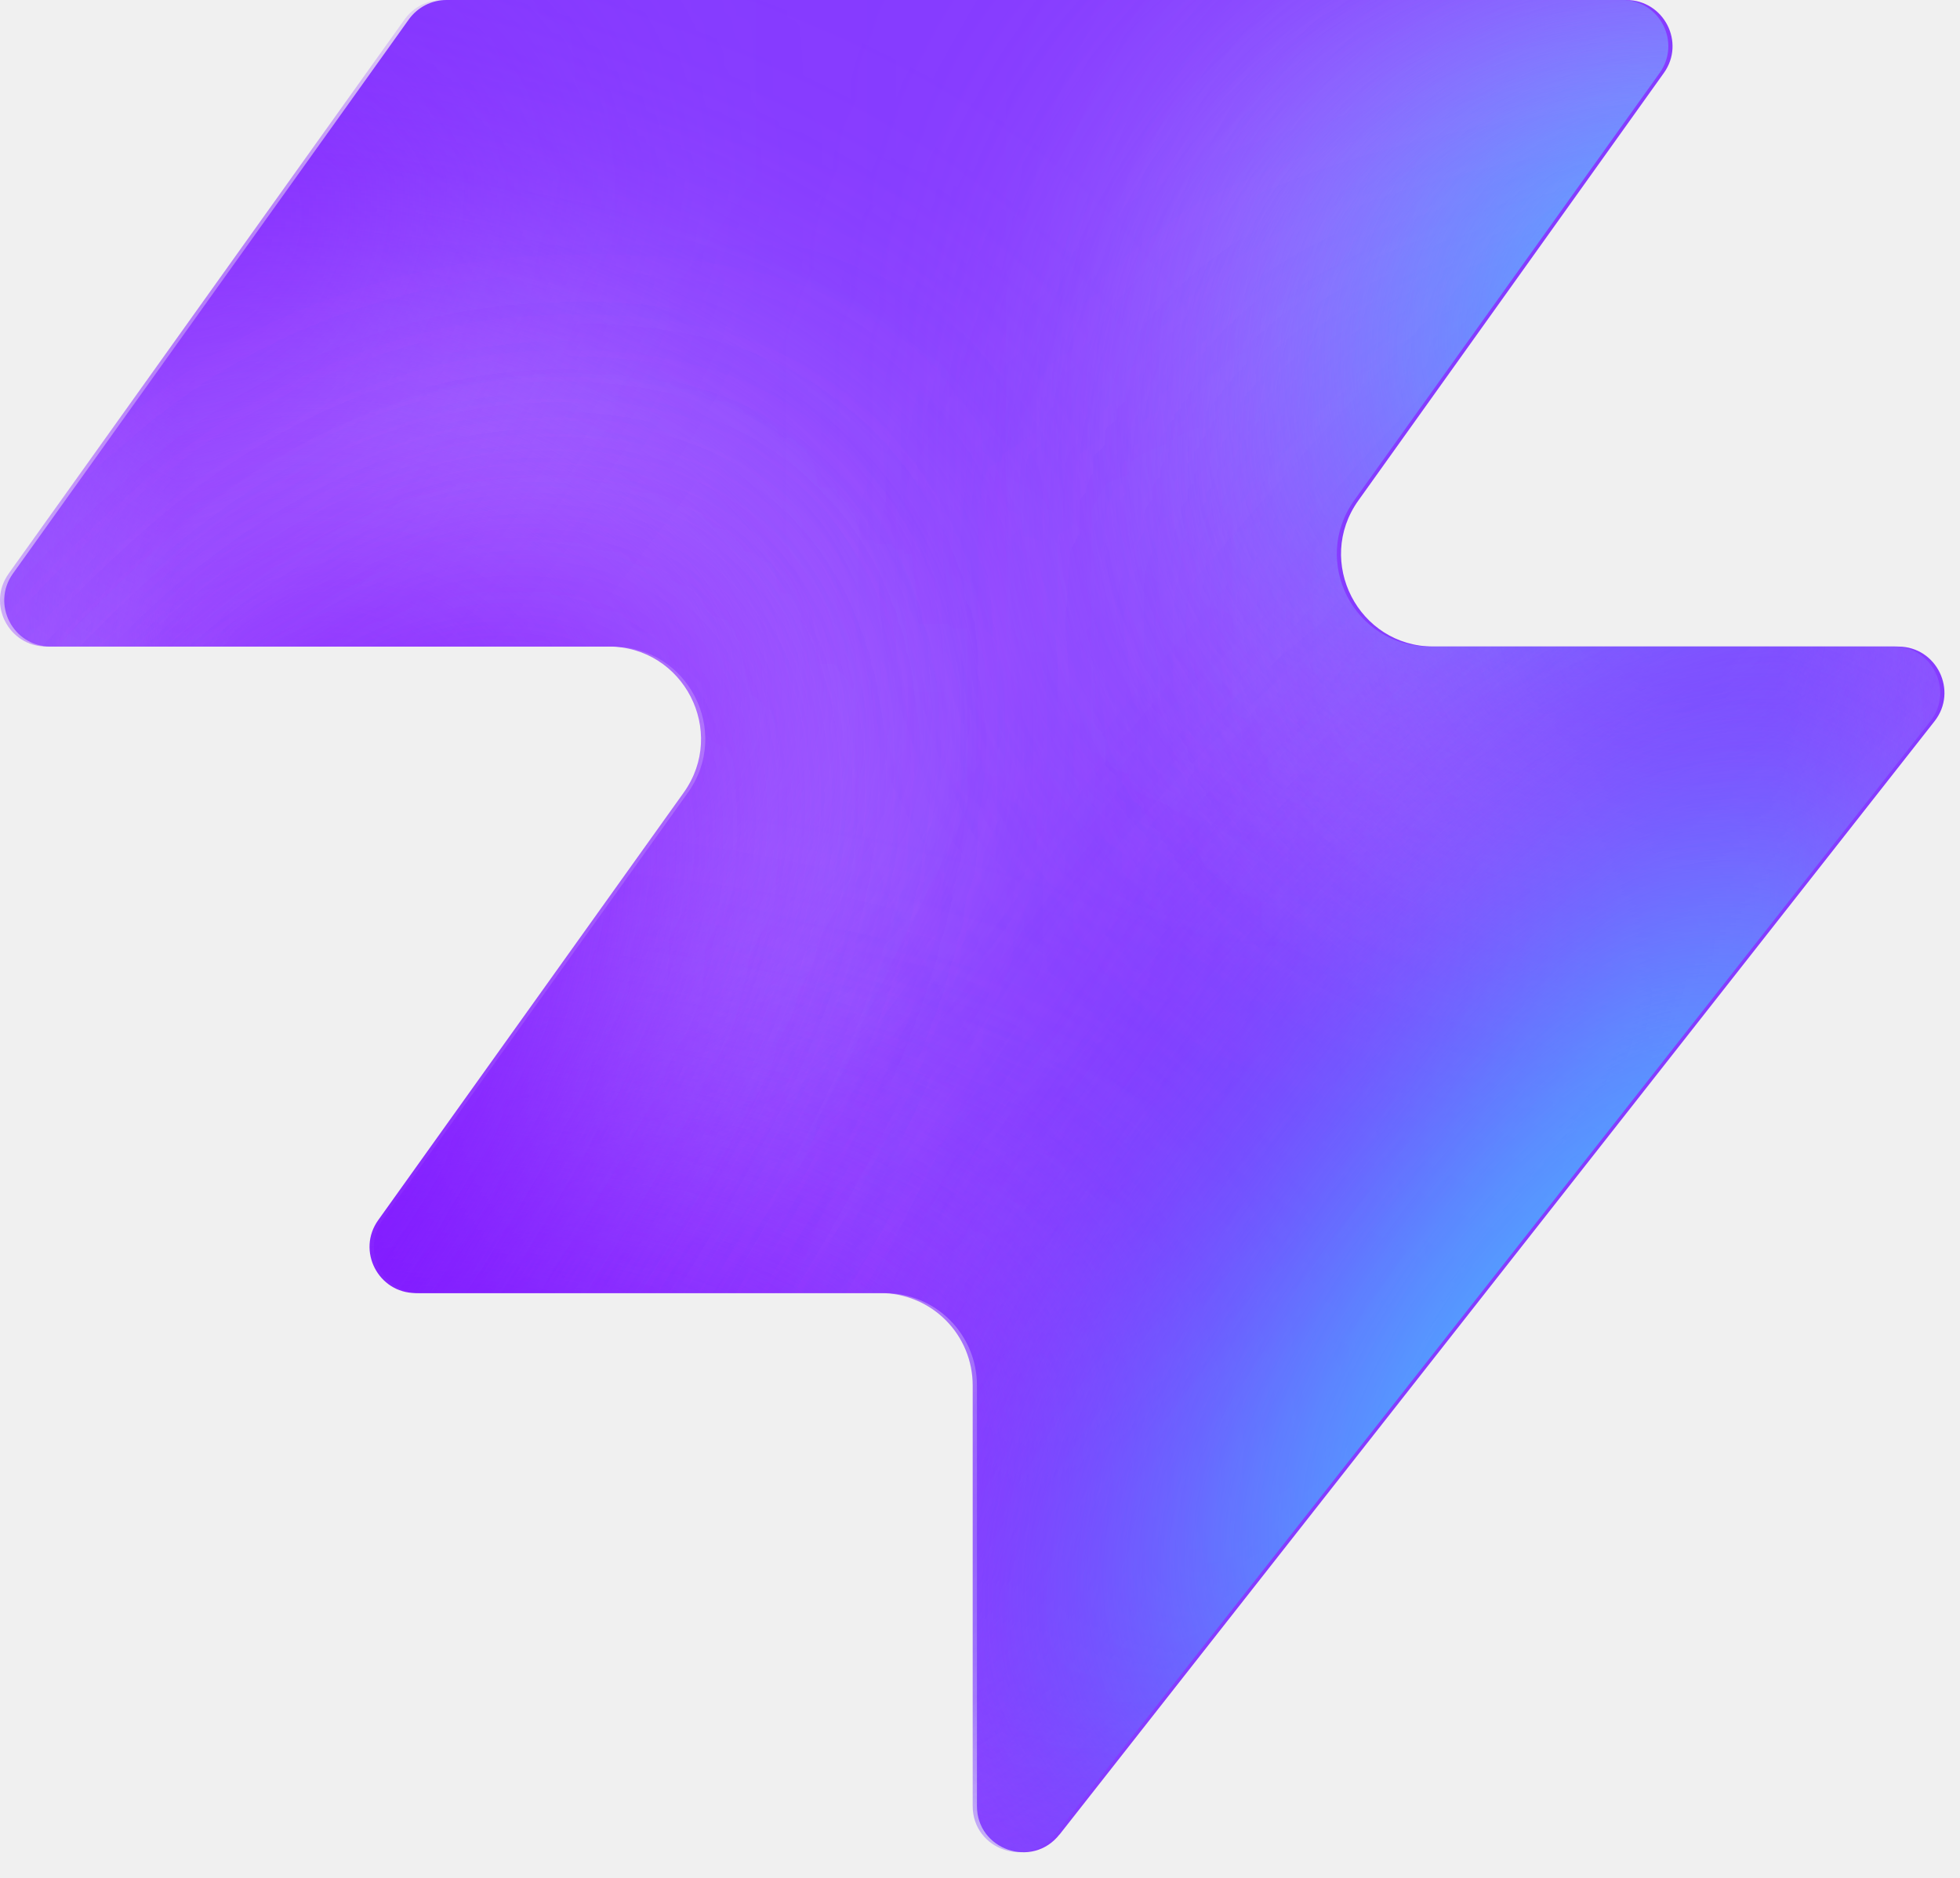
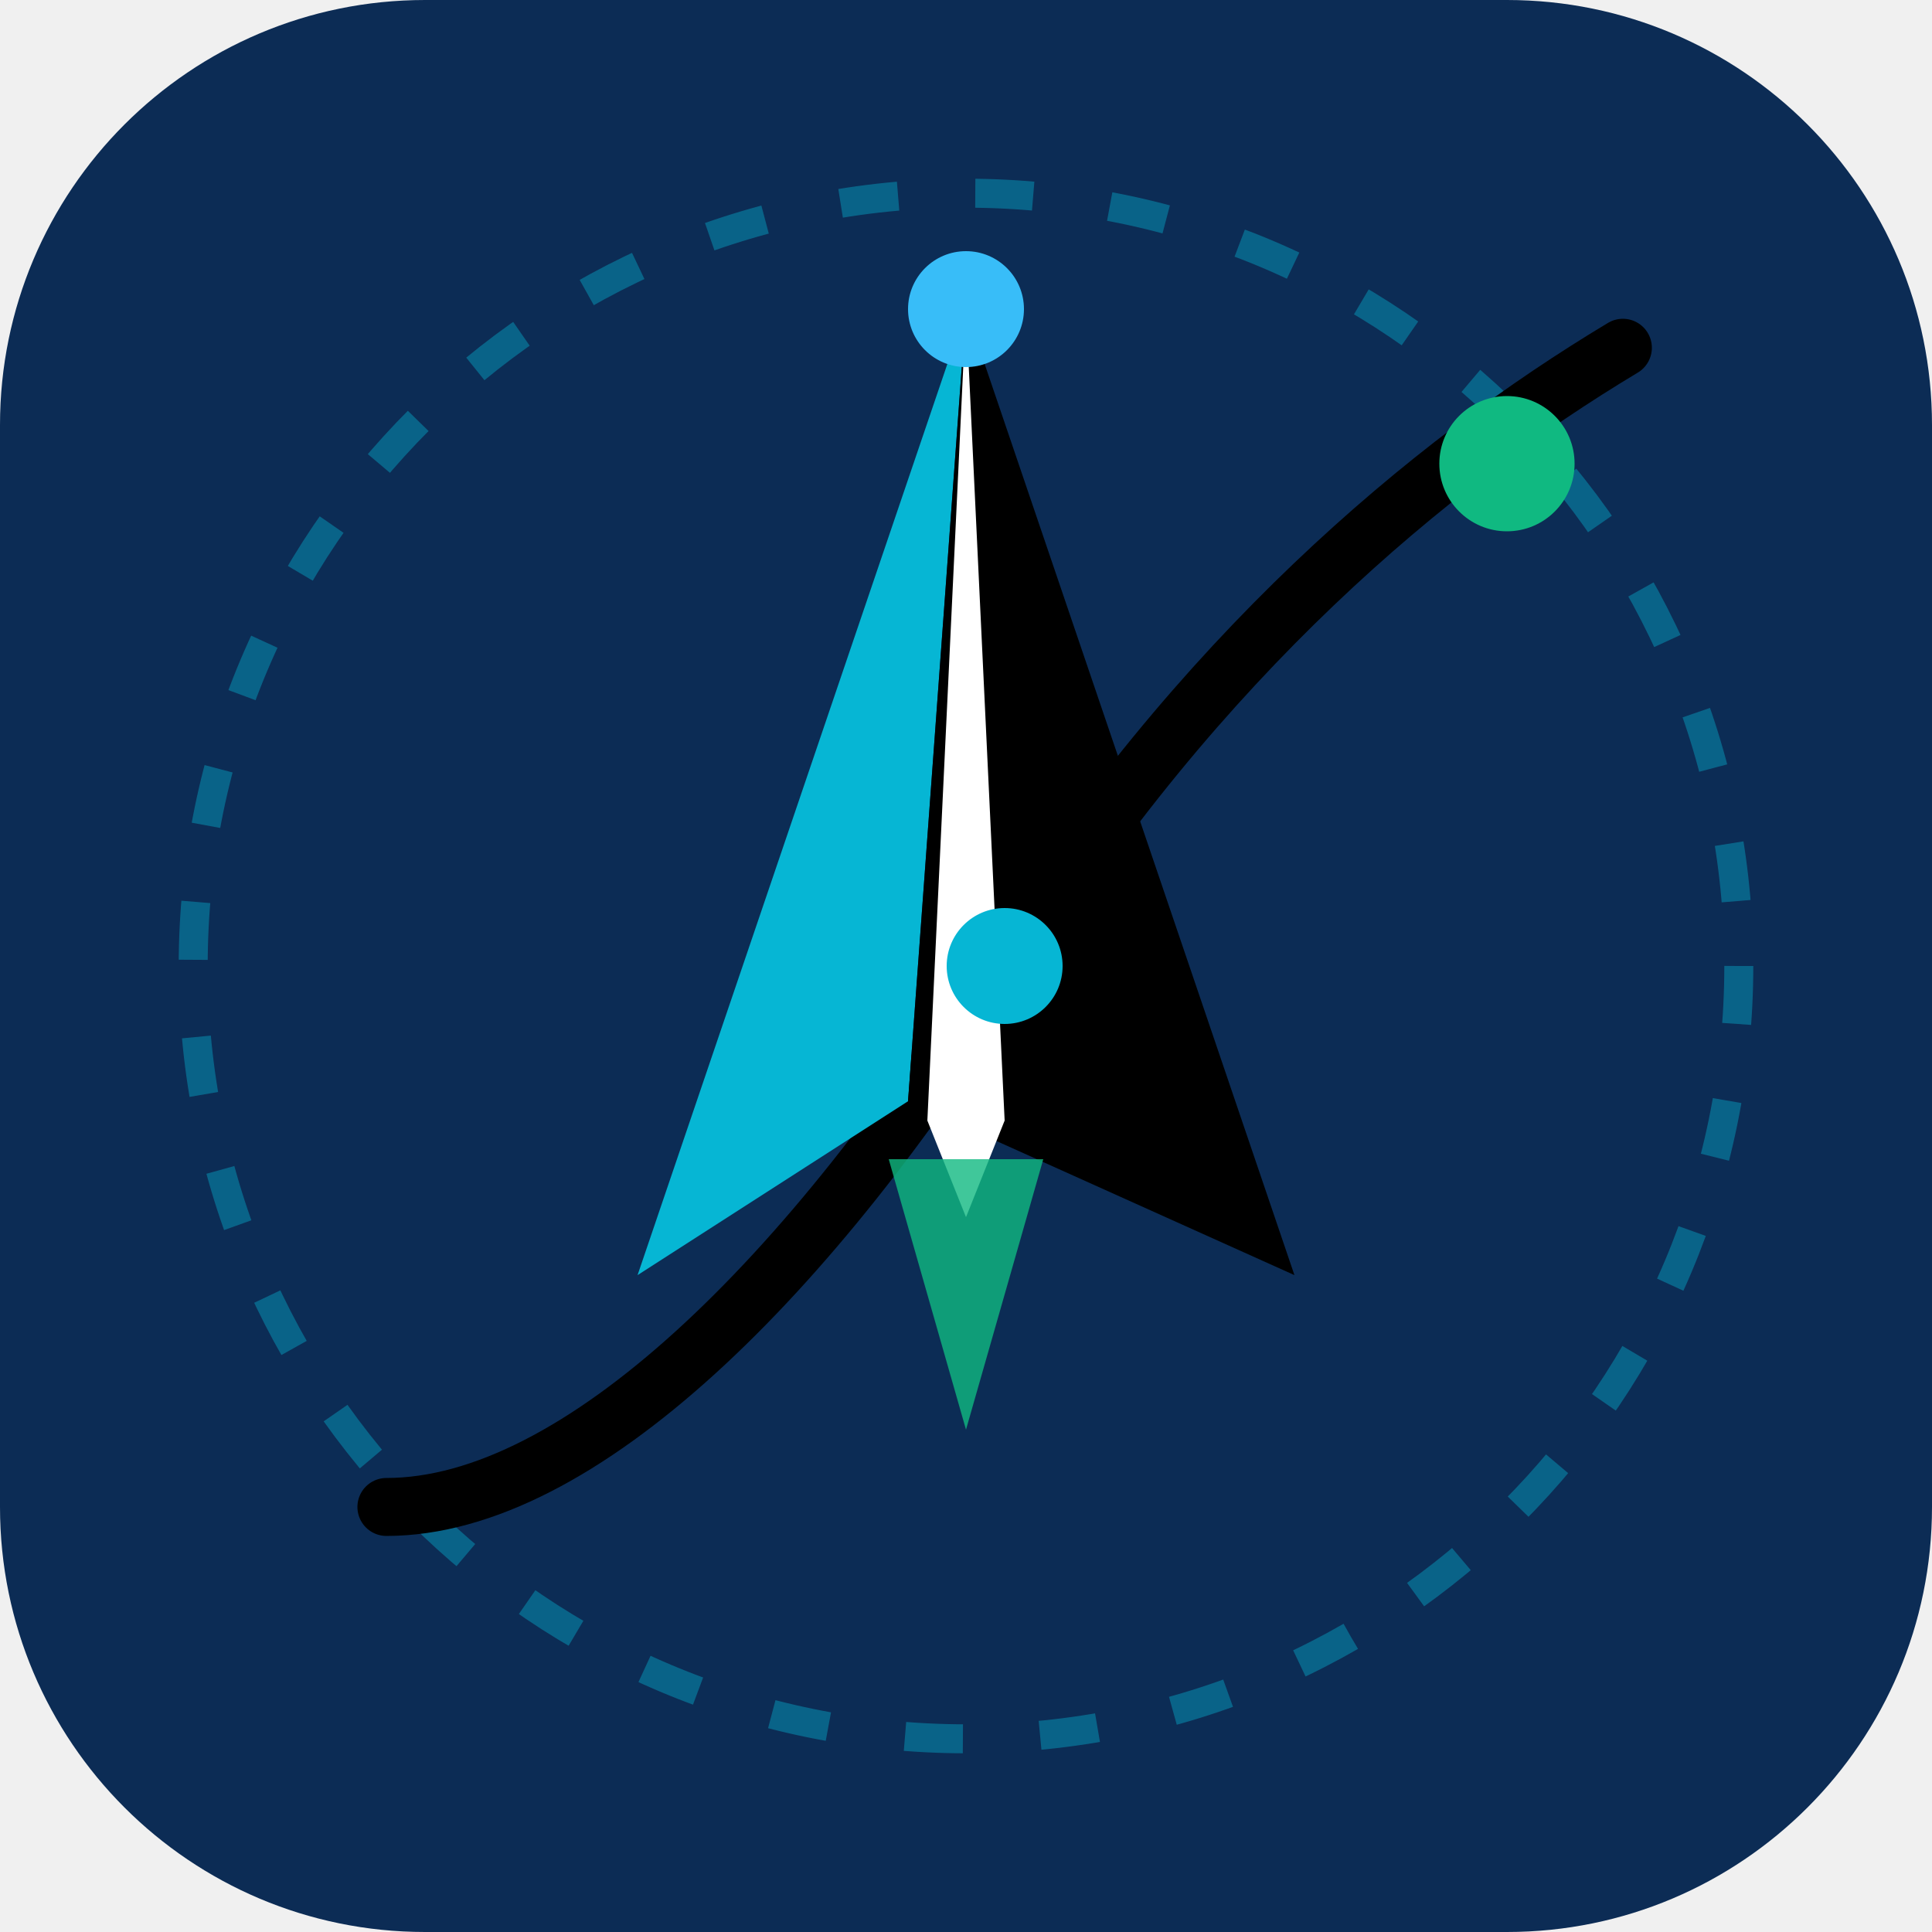
- <svg xmlns="http://www.w3.org/2000/svg" width="48" height="46" fill="none" viewBox="0 0 48 46">
-   <path fill="#863bff" d="M25.946 44.938c-.664.845-2.021.375-2.021-.698V33.937a2.26 2.26 0 0 0-2.262-2.262H10.287c-.92 0-1.456-1.04-.92-1.788l7.48-10.471c1.07-1.497 0-3.578-1.842-3.578H1.237c-.92 0-1.456-1.04-.92-1.788L10.013.474c.214-.297.556-.474.92-.474h28.894c.92 0 1.456 1.04.92 1.788l-7.48 10.471c-1.07 1.498 0 3.579 1.842 3.579h11.377c.943 0 1.473 1.088.89 1.83L25.947 44.94z" style="fill:#863bff;fill:color(display-p3 .525 .23 1);fill-opacity:1" />
-   <mask id="a" width="48" height="46" x="0" y="0" maskUnits="userSpaceOnUse" style="mask-type:alpha">
-     <path fill="#000" d="M25.842 44.938c-.664.844-2.021.375-2.021-.698V33.937a2.26 2.26 0 0 0-2.262-2.262H10.183c-.92 0-1.456-1.04-.92-1.788l7.48-10.471c1.07-1.498 0-3.579-1.842-3.579H1.133c-.92 0-1.456-1.04-.92-1.787L9.91.473c.214-.297.556-.474.92-.474h28.894c.92 0 1.456 1.04.92 1.788l-7.48 10.471c-1.07 1.498 0 3.578 1.842 3.578h11.377c.943 0 1.473 1.088.89 1.832L25.843 44.94z" style="fill:#000;fill-opacity:1" />
-   </mask>
-   <g mask="url(#a)">
-     <g filter="url(#b)">
-       <ellipse cx="5.508" cy="14.704" fill="#ede6ff" rx="5.508" ry="14.704" style="fill:#ede6ff;fill:color(display-p3 .927 .903 1);fill-opacity:1" transform="matrix(.00324 1 1 -.00324 -4.47 31.516)" />
-     </g>
-     <g filter="url(#c)">
-       <ellipse cx="10.399" cy="29.851" fill="#ede6ff" rx="10.399" ry="29.851" style="fill:#ede6ff;fill:color(display-p3 .927 .903 1);fill-opacity:1" transform="matrix(.00324 1 1 -.00324 -39.328 7.883)" />
-     </g>
-     <g filter="url(#d)">
-       <ellipse cx="5.508" cy="30.487" fill="#7e14ff" rx="5.508" ry="30.487" style="fill:#7e14ff;fill:color(display-p3 .492 .077 1);fill-opacity:1" transform="rotate(89.814 -25.913 -14.639)scale(1 -1)" />
-     </g>
-     <g filter="url(#e)">
-       <ellipse cx="5.508" cy="30.599" fill="#7e14ff" rx="5.508" ry="30.599" style="fill:#7e14ff;fill:color(display-p3 .492 .077 1);fill-opacity:1" transform="rotate(89.814 -32.644 -3.334)scale(1 -1)" />
-     </g>
-     <g filter="url(#f)">
-       <ellipse cx="5.508" cy="30.599" fill="#7e14ff" rx="5.508" ry="30.599" style="fill:#7e14ff;fill:color(display-p3 .492 .077 1);fill-opacity:1" transform="matrix(.00324 1 1 -.00324 -34.34 30.47)" />
-     </g>
-     <g filter="url(#g)">
-       <ellipse cx="14.072" cy="22.078" fill="#ede6ff" rx="14.072" ry="22.078" style="fill:#ede6ff;fill:color(display-p3 .927 .903 1);fill-opacity:1" transform="rotate(93.35 24.506 48.493)scale(-1 1)" />
-     </g>
-     <g filter="url(#h)">
-       <ellipse cx="3.47" cy="21.501" fill="#7e14ff" rx="3.47" ry="21.501" style="fill:#7e14ff;fill:color(display-p3 .492 .077 1);fill-opacity:1" transform="rotate(89.009 28.708 47.59)scale(-1 1)" />
-     </g>
-     <g filter="url(#i)">
-       <ellipse cx="3.47" cy="21.501" fill="#7e14ff" rx="3.47" ry="21.501" style="fill:#7e14ff;fill:color(display-p3 .492 .077 1);fill-opacity:1" transform="rotate(89.009 28.708 47.59)scale(-1 1)" />
-     </g>
-     <g filter="url(#j)">
-       <ellipse cx=".387" cy="8.972" fill="#7e14ff" rx="4.407" ry="29.108" style="fill:#7e14ff;fill:color(display-p3 .492 .077 1);fill-opacity:1" transform="rotate(39.51 .387 8.972)" />
-     </g>
-     <g filter="url(#k)">
-       <ellipse cx="47.523" cy="-6.092" fill="#7e14ff" rx="4.407" ry="29.108" style="fill:#7e14ff;fill:color(display-p3 .492 .077 1);fill-opacity:1" transform="rotate(37.892 47.523 -6.092)" />
-     </g>
-     <g filter="url(#l)">
-       <ellipse cx="41.412" cy="6.333" fill="#47bfff" rx="5.971" ry="9.665" style="fill:#47bfff;fill:color(display-p3 .28 .748 1);fill-opacity:1" transform="rotate(37.892 41.412 6.333)" />
-     </g>
-     <g filter="url(#m)">
-       <ellipse cx="-1.879" cy="38.332" fill="#7e14ff" rx="4.407" ry="29.108" style="fill:#7e14ff;fill:color(display-p3 .492 .077 1);fill-opacity:1" transform="rotate(37.892 -1.88 38.332)" />
-     </g>
-     <g filter="url(#n)">
-       <ellipse cx="-1.879" cy="38.332" fill="#7e14ff" rx="4.407" ry="29.108" style="fill:#7e14ff;fill:color(display-p3 .492 .077 1);fill-opacity:1" transform="rotate(37.892 -1.88 38.332)" />
-     </g>
-     <g filter="url(#o)">
-       <ellipse cx="35.651" cy="29.907" fill="#7e14ff" rx="4.407" ry="29.108" style="fill:#7e14ff;fill:color(display-p3 .492 .077 1);fill-opacity:1" transform="rotate(37.892 35.651 29.907)" />
-     </g>
-     <g filter="url(#p)">
-       <ellipse cx="38.418" cy="32.4" fill="#47bfff" rx="5.971" ry="15.297" style="fill:#47bfff;fill:color(display-p3 .28 .748 1);fill-opacity:1" transform="rotate(37.892 38.418 32.4)" />
-     </g>
+ <svg xmlns="http://www.w3.org/2000/svg" viewBox="0 0 100 100" fill="none">
+   <defs>
+     <linearGradient id="favGrad" x1="10" y1="90" x2="90" y2="10" gradientUnits="userSpaceOnUse">
+       <stop offset="0%" stopColor="#0C2C55" />
+       <stop offset="60%" stopColor="#1E4A5C" />
+       <stop offset="100%" stopColor="#06B6D4" />
+     </linearGradient>
+     <linearGradient id="favWing" x1="20" y1="20" x2="90" y2="90" gradientUnits="userSpaceOnUse">
+       <stop offset="0%" stopColor="#38BDF8" />
+       <stop offset="50%" stopColor="#06B6D4" />
+       <stop offset="100%" stopColor="#0C2C55" />
+     </linearGradient>
+     <linearGradient id="favArc" x1="10" y1="85" x2="85" y2="15" gradientUnits="userSpaceOnUse">
+       <stop offset="0%" stopColor="#06B6D4" stopOpacity="0.3" />
+       <stop offset="100%" stopColor="#10B981" />
+     </linearGradient>
+   </defs>
+   <rect width="100" height="100" rx="22" fill="#0C2C55" />
+   <circle cx="50" cy="50" r="40" stroke="#06B6D4" stroke-width="1.5" stroke-dasharray="3 4" stroke-opacity="0.4" />
+   <path d="M 20 78 C 30 78, 42 66, 52 50 C 62 34, 74 24, 84 18" stroke="url(#favArc)" stroke-width="3" stroke-linecap="round" />
+   <g>
+     <path d="M 50 16 L 33 66 L 47 57 Z" fill="#06B6D4" />
+     <path d="M 50 16 L 47 57 L 67 66 Z" fill="url(#favWing)" />
+     <path d="M 50 16 L 48 58 L 50 63 L 52 58 Z" fill="#FFFFFF" />
+     <circle cx="50" cy="16" r="3" fill="#38BDF8" />
+     <path d="M 46 60 L 50 74 L 54 60 Z" fill="#10B981" opacity="0.8" />
  </g>
-   <defs>
-     <filter id="b" width="60.045" height="41.654" x="-19.77" y="16.149" color-interpolation-filters="sRGB" filterUnits="userSpaceOnUse">
-       <feFlood flood-opacity="0" result="BackgroundImageFix" />
-       <feBlend in="SourceGraphic" in2="BackgroundImageFix" result="shape" />
-       <feGaussianBlur result="effect1_foregroundBlur_2002_17158" stdDeviation="7.659" />
-     </filter>
-     <filter id="c" width="90.34" height="51.437" x="-54.613" y="-7.533" color-interpolation-filters="sRGB" filterUnits="userSpaceOnUse">
-       <feFlood flood-opacity="0" result="BackgroundImageFix" />
-       <feBlend in="SourceGraphic" in2="BackgroundImageFix" result="shape" />
-       <feGaussianBlur result="effect1_foregroundBlur_2002_17158" stdDeviation="7.659" />
-     </filter>
-     <filter id="d" width="79.355" height="29.4" x="-49.64" y="2.03" color-interpolation-filters="sRGB" filterUnits="userSpaceOnUse">
-       <feFlood flood-opacity="0" result="BackgroundImageFix" />
-       <feBlend in="SourceGraphic" in2="BackgroundImageFix" result="shape" />
-       <feGaussianBlur result="effect1_foregroundBlur_2002_17158" stdDeviation="4.596" />
-     </filter>
-     <filter id="e" width="79.579" height="29.4" x="-45.045" y="20.029" color-interpolation-filters="sRGB" filterUnits="userSpaceOnUse">
-       <feFlood flood-opacity="0" result="BackgroundImageFix" />
-       <feBlend in="SourceGraphic" in2="BackgroundImageFix" result="shape" />
-       <feGaussianBlur result="effect1_foregroundBlur_2002_17158" stdDeviation="4.596" />
-     </filter>
-     <filter id="f" width="79.579" height="29.4" x="-43.513" y="21.178" color-interpolation-filters="sRGB" filterUnits="userSpaceOnUse">
-       <feFlood flood-opacity="0" result="BackgroundImageFix" />
-       <feBlend in="SourceGraphic" in2="BackgroundImageFix" result="shape" />
-       <feGaussianBlur result="effect1_foregroundBlur_2002_17158" stdDeviation="4.596" />
-     </filter>
-     <filter id="g" width="74.749" height="58.852" x="15.756" y="-17.901" color-interpolation-filters="sRGB" filterUnits="userSpaceOnUse">
-       <feFlood flood-opacity="0" result="BackgroundImageFix" />
-       <feBlend in="SourceGraphic" in2="BackgroundImageFix" result="shape" />
-       <feGaussianBlur result="effect1_foregroundBlur_2002_17158" stdDeviation="7.659" />
-     </filter>
-     <filter id="h" width="61.377" height="25.362" x="23.548" y="2.284" color-interpolation-filters="sRGB" filterUnits="userSpaceOnUse">
-       <feFlood flood-opacity="0" result="BackgroundImageFix" />
-       <feBlend in="SourceGraphic" in2="BackgroundImageFix" result="shape" />
-       <feGaussianBlur result="effect1_foregroundBlur_2002_17158" stdDeviation="4.596" />
-     </filter>
-     <filter id="i" width="61.377" height="25.362" x="23.548" y="2.284" color-interpolation-filters="sRGB" filterUnits="userSpaceOnUse">
-       <feFlood flood-opacity="0" result="BackgroundImageFix" />
-       <feBlend in="SourceGraphic" in2="BackgroundImageFix" result="shape" />
-       <feGaussianBlur result="effect1_foregroundBlur_2002_17158" stdDeviation="4.596" />
-     </filter>
-     <filter id="j" width="56.045" height="63.649" x="-27.636" y="-22.853" color-interpolation-filters="sRGB" filterUnits="userSpaceOnUse">
-       <feFlood flood-opacity="0" result="BackgroundImageFix" />
-       <feBlend in="SourceGraphic" in2="BackgroundImageFix" result="shape" />
-       <feGaussianBlur result="effect1_foregroundBlur_2002_17158" stdDeviation="4.596" />
-     </filter>
-     <filter id="k" width="54.814" height="64.646" x="20.116" y="-38.415" color-interpolation-filters="sRGB" filterUnits="userSpaceOnUse">
-       <feFlood flood-opacity="0" result="BackgroundImageFix" />
-       <feBlend in="SourceGraphic" in2="BackgroundImageFix" result="shape" />
-       <feGaussianBlur result="effect1_foregroundBlur_2002_17158" stdDeviation="4.596" />
-     </filter>
-     <filter id="l" width="33.541" height="35.313" x="24.641" y="-11.323" color-interpolation-filters="sRGB" filterUnits="userSpaceOnUse">
-       <feFlood flood-opacity="0" result="BackgroundImageFix" />
-       <feBlend in="SourceGraphic" in2="BackgroundImageFix" result="shape" />
-       <feGaussianBlur result="effect1_foregroundBlur_2002_17158" stdDeviation="4.596" />
-     </filter>
-     <filter id="m" width="54.814" height="64.646" x="-29.286" y="6.009" color-interpolation-filters="sRGB" filterUnits="userSpaceOnUse">
-       <feFlood flood-opacity="0" result="BackgroundImageFix" />
-       <feBlend in="SourceGraphic" in2="BackgroundImageFix" result="shape" />
-       <feGaussianBlur result="effect1_foregroundBlur_2002_17158" stdDeviation="4.596" />
-     </filter>
-     <filter id="n" width="54.814" height="64.646" x="-29.286" y="6.009" color-interpolation-filters="sRGB" filterUnits="userSpaceOnUse">
-       <feFlood flood-opacity="0" result="BackgroundImageFix" />
-       <feBlend in="SourceGraphic" in2="BackgroundImageFix" result="shape" />
-       <feGaussianBlur result="effect1_foregroundBlur_2002_17158" stdDeviation="4.596" />
-     </filter>
-     <filter id="o" width="54.814" height="64.646" x="8.244" y="-2.416" color-interpolation-filters="sRGB" filterUnits="userSpaceOnUse">
-       <feFlood flood-opacity="0" result="BackgroundImageFix" />
-       <feBlend in="SourceGraphic" in2="BackgroundImageFix" result="shape" />
-       <feGaussianBlur result="effect1_foregroundBlur_2002_17158" stdDeviation="4.596" />
-     </filter>
-     <filter id="p" width="39.409" height="43.623" x="18.713" y="10.588" color-interpolation-filters="sRGB" filterUnits="userSpaceOnUse">
-       <feFlood flood-opacity="0" result="BackgroundImageFix" />
-       <feBlend in="SourceGraphic" in2="BackgroundImageFix" result="shape" />
-       <feGaussianBlur result="effect1_foregroundBlur_2002_17158" stdDeviation="4.596" />
-     </filter>
-   </defs>
+   <circle cx="52" cy="50" r="3" fill="#06B6D4" />
+   <circle cx="78" cy="24" r="3.5" fill="#10B981" />
</svg>
